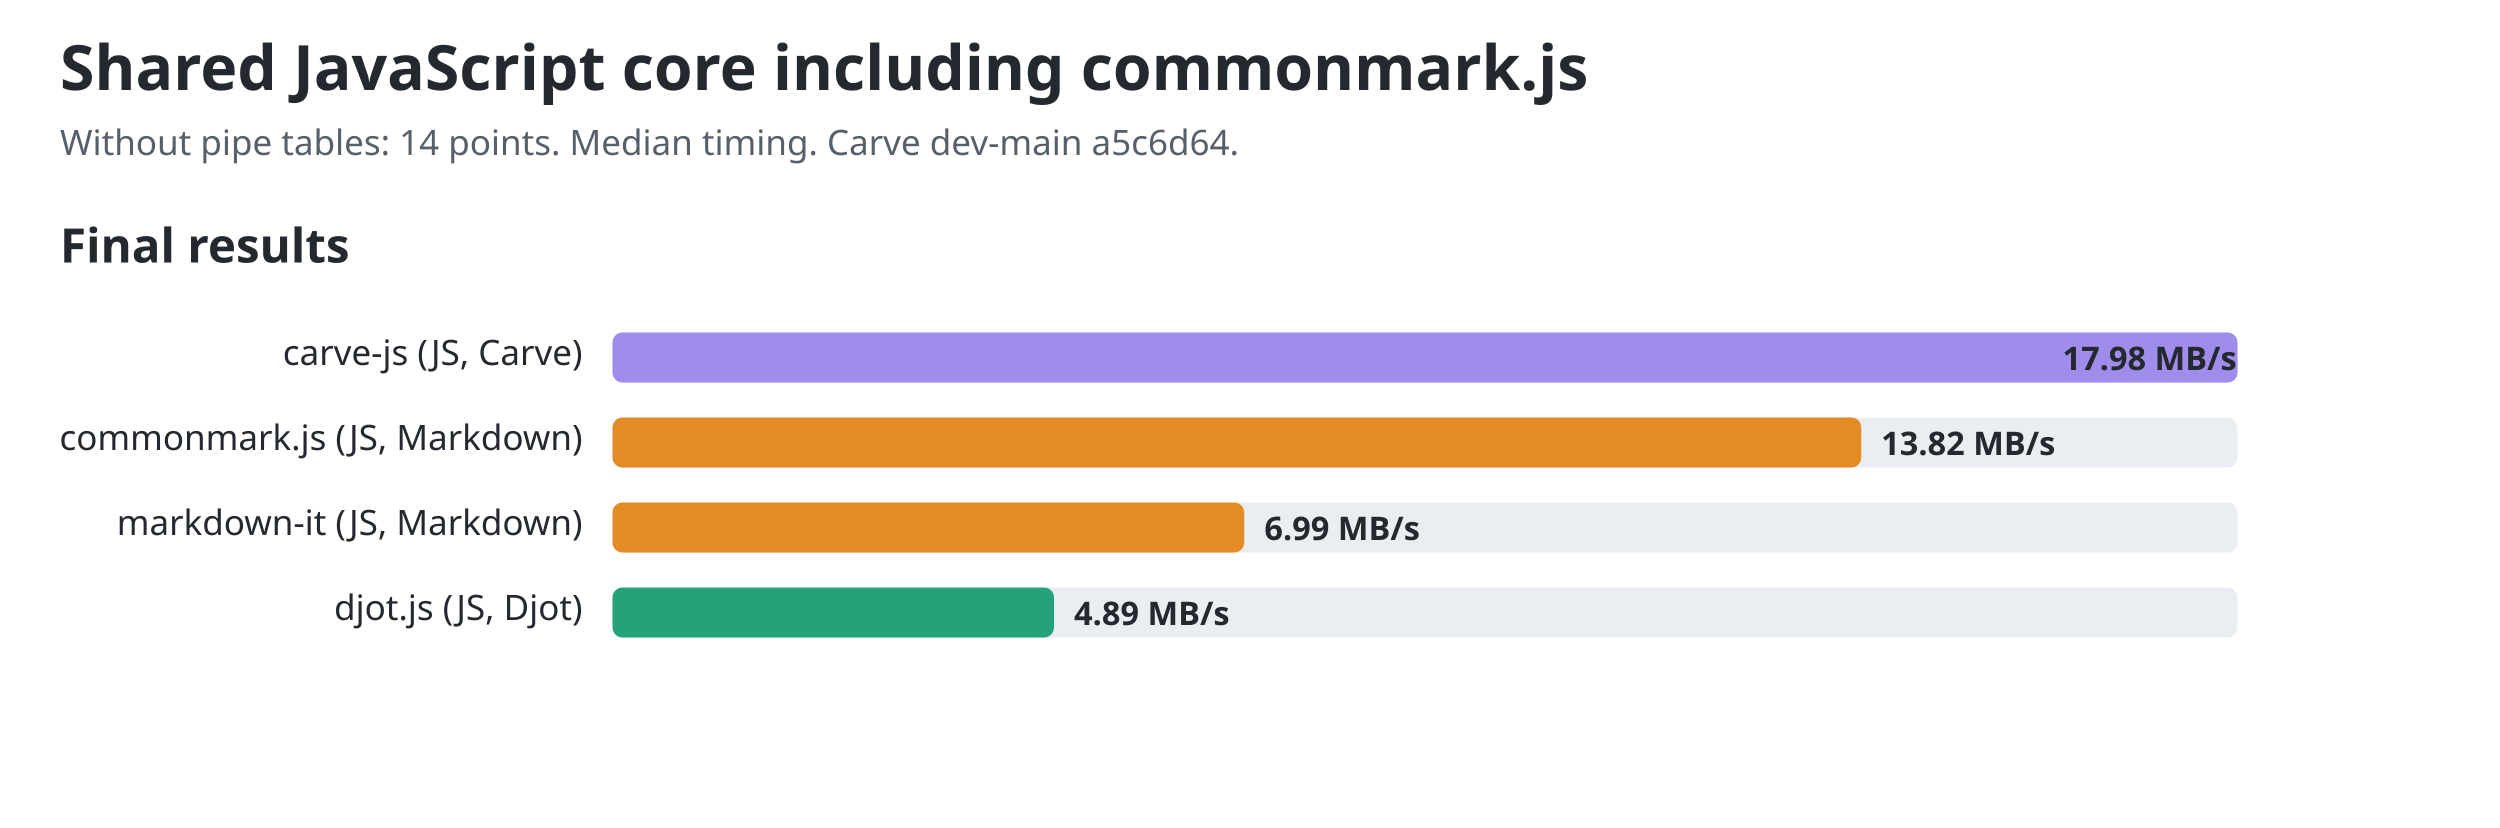
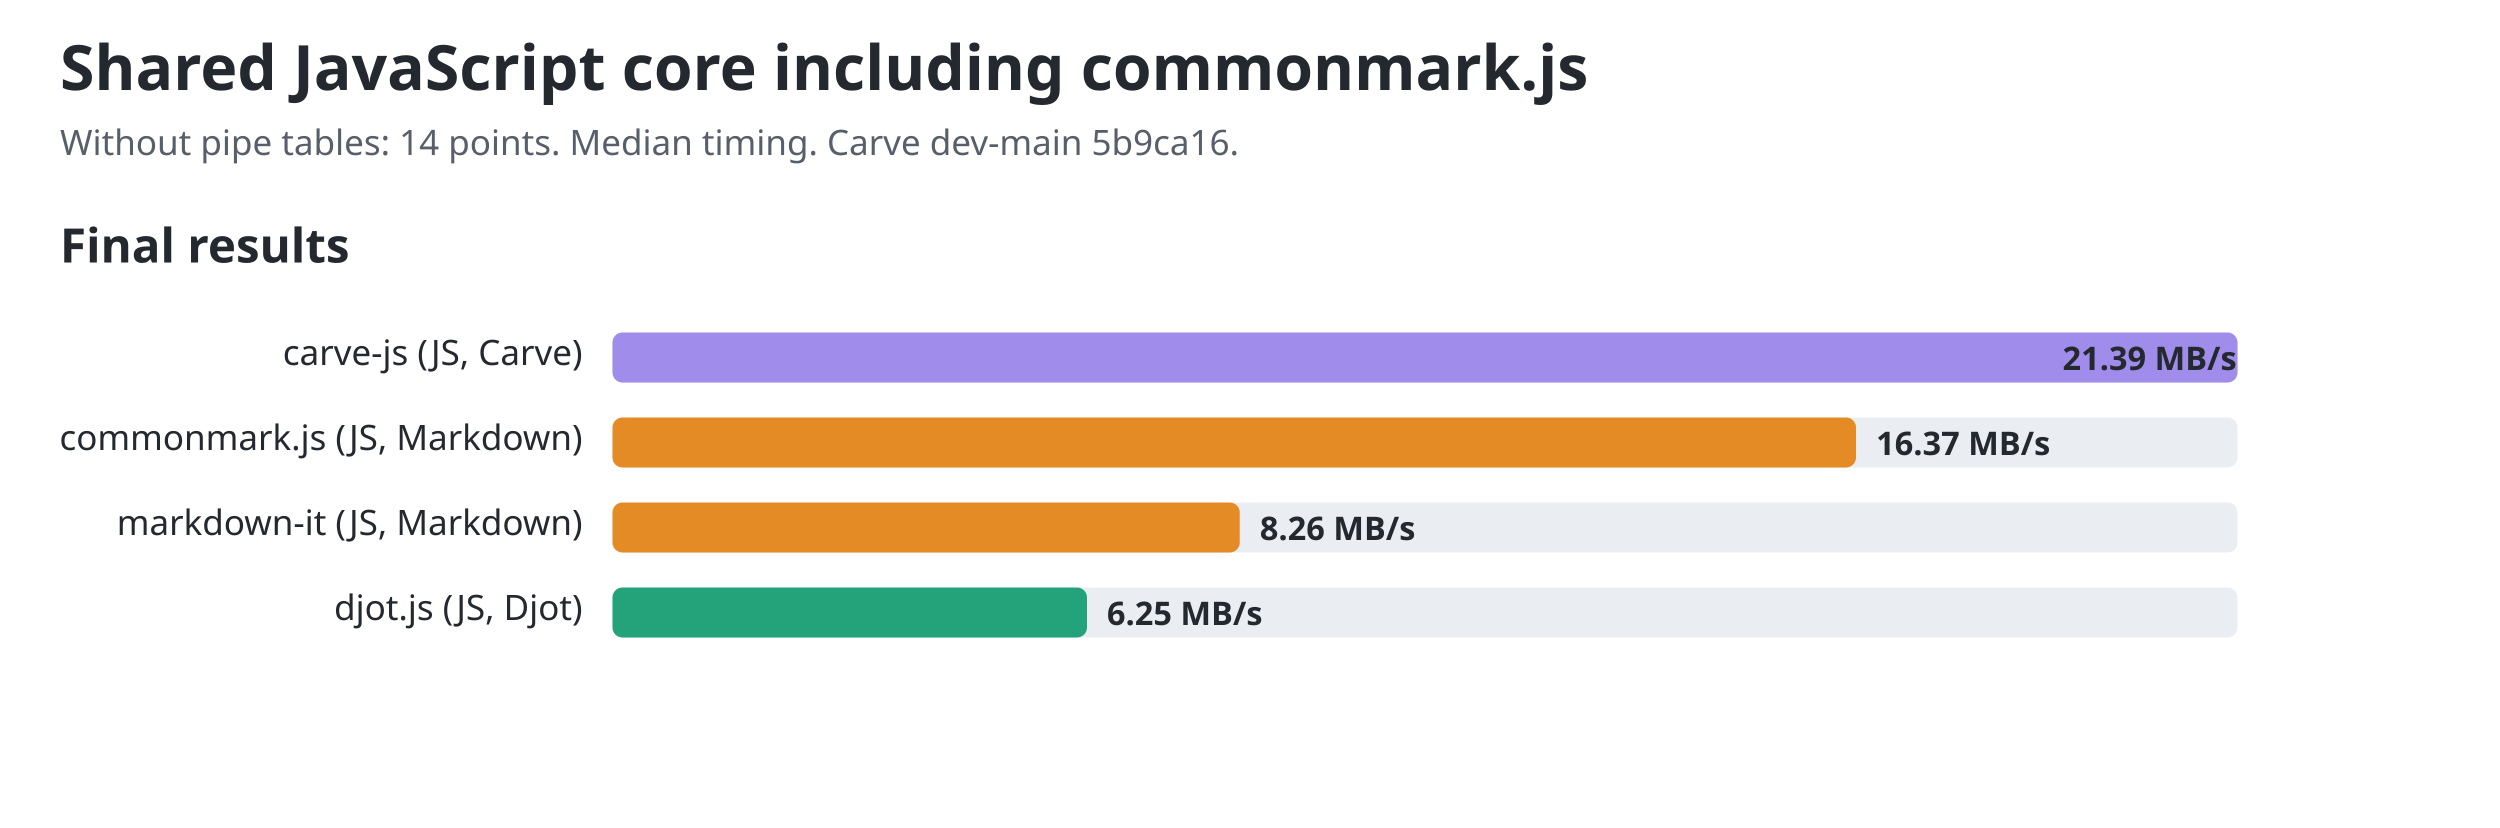
<svg xmlns="http://www.w3.org/2000/svg" width="1000" height="331" viewBox="0 0 1000 331" role="img" aria-labelledby="title desc">
  <style>text{font-family:ui-sans-serif,system-ui,sans-serif;fill:#24292f}.title{font-size:25px;font-weight:700}.sub{font-size:14px;fill:#57606a}.group{font-size:19px;font-weight:650}.label{font-size:14px}.value{font-size:13px;font-weight:650;fill:#24292f}.track{fill:#eaeef2}@media(prefers-color-scheme:dark){text,.value{fill:#f0f6fc}.sub{fill:#8c959f}.track{fill:#30363d}}</style>
  <text id="chart-title" class="title" x="24" y="36">Shared JavaScript core including commonmark.js</text>
-   <text class="sub" x="24" y="62">Without pipe tables: 14 points. Median timing. Carve dev-main a5c6d64.</text>
+   <text class="sub" x="24" y="62">Without pipe tables: 14 points. Median timing. Carve dev-main 5b9ca16.</text>
  <text class="group" x="24" y="105">Final results</text>
  <text class="label" x="233" y="146" text-anchor="end">carve-js (JS, Carve)</text>
  <rect class="track" x="245" y="133" width="650" height="20" rx="4" />
  <rect x="245" y="133" width="650.0" height="20" rx="4" fill="#a08ceb" />
-   <text class="value" x="825" y="148">17.98 MB/s</text>
+   <text class="value" x="825" y="148">21.39 MB/s</text>
  <text class="label" x="233" y="180" text-anchor="end">commonmark.js (JS, Markdown)</text>
  <rect class="track" x="245" y="167" width="650" height="20" rx="4" />
-   <rect x="245" y="167" width="499.5" height="20" rx="4" fill="#e58b25" />
-   <text class="value" x="752.459" y="182">13.82 MB/s</text>
+   <rect x="245" y="167" width="497.4" height="20" rx="4" fill="#e58b25" />
+   <text class="value" x="750.445" y="182">16.37 MB/s</text>
  <text class="label" x="233" y="214" text-anchor="end">markdown-it (JS, Markdown)</text>
  <rect class="track" x="245" y="201" width="650" height="20" rx="4" />
-   <rect x="245" y="201" width="252.7" height="20" rx="4" fill="#e58b25" />
-   <text class="value" x="505.743" y="216">6.99 MB/s</text>
+   <rect x="245" y="201" width="250.9" height="20" rx="4" fill="#e58b25" />
+   <text class="value" x="503.932" y="216">8.26 MB/s</text>
  <text class="label" x="233" y="248" text-anchor="end">djot.js (JS, Djot)</text>
  <rect class="track" x="245" y="235" width="650" height="20" rx="4" />
-   <rect x="245" y="235" width="176.6" height="20" rx="4" fill="#24a37a" />
-   <text class="value" x="429.606" y="250">4.89 MB/s</text>
+   <rect x="245" y="235" width="189.8" height="20" rx="4" fill="#24a37a" />
+   <text class="value" x="442.773" y="250">6.25 MB/s</text>
</svg>
